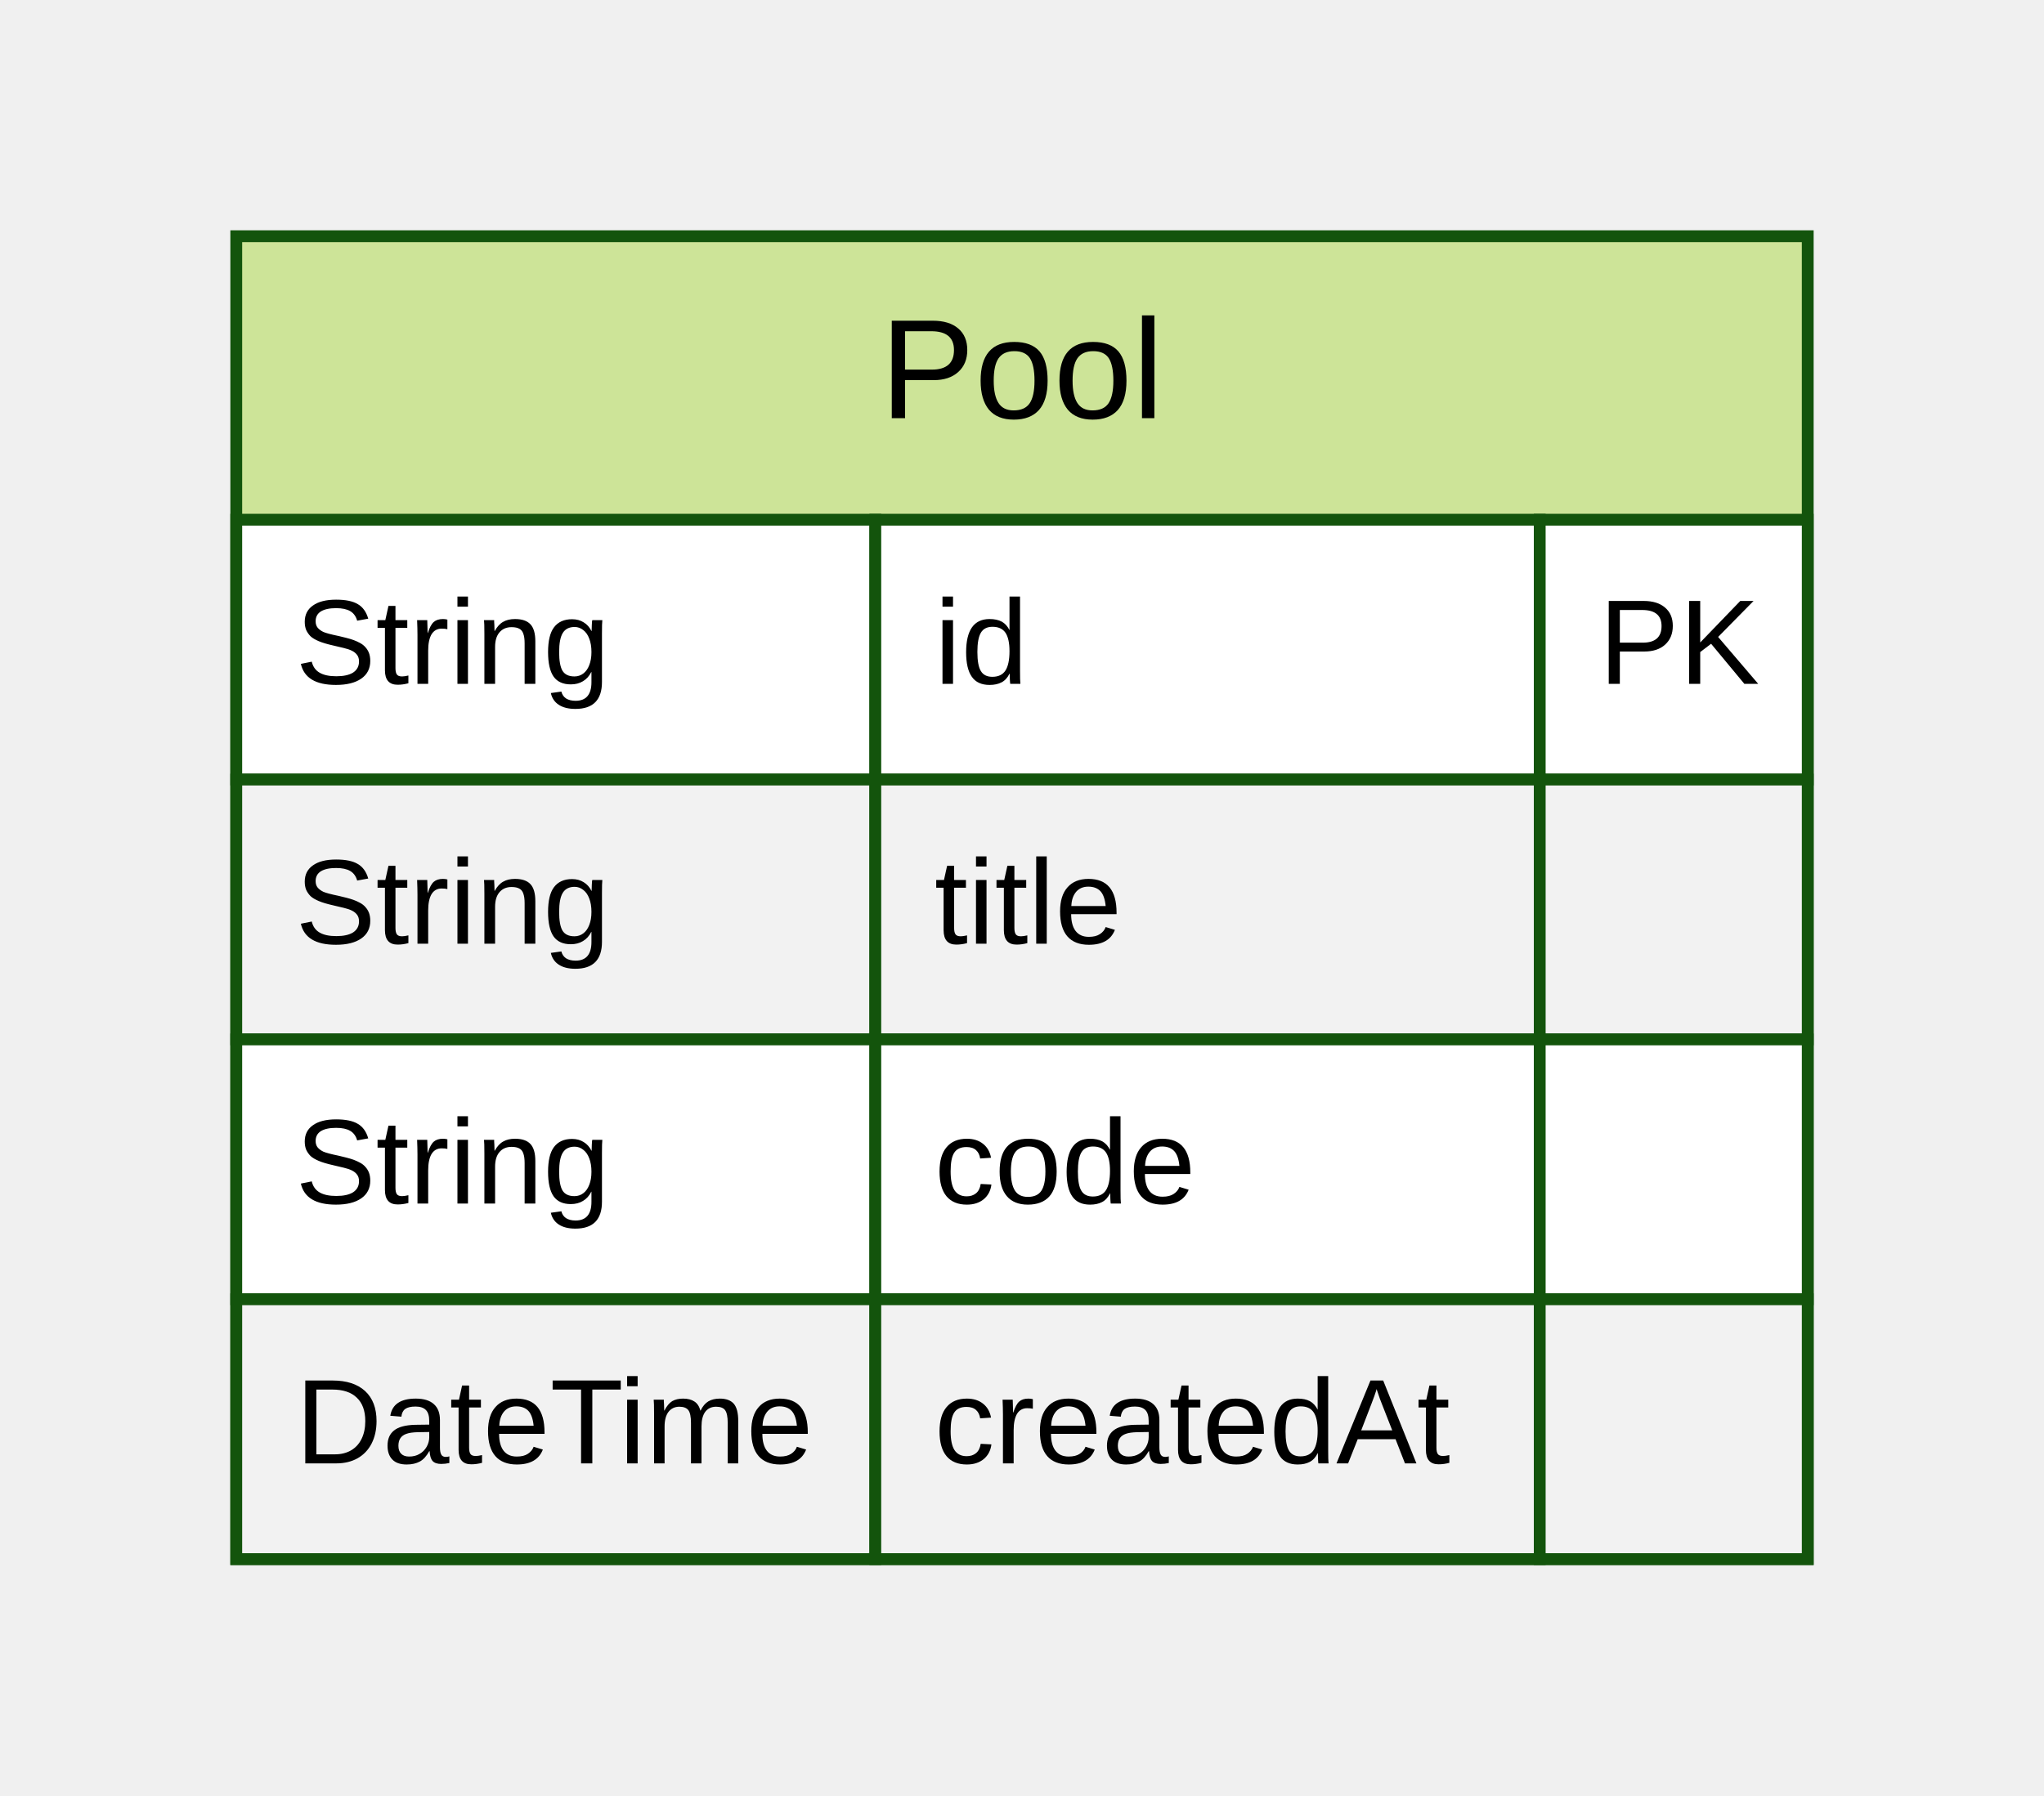
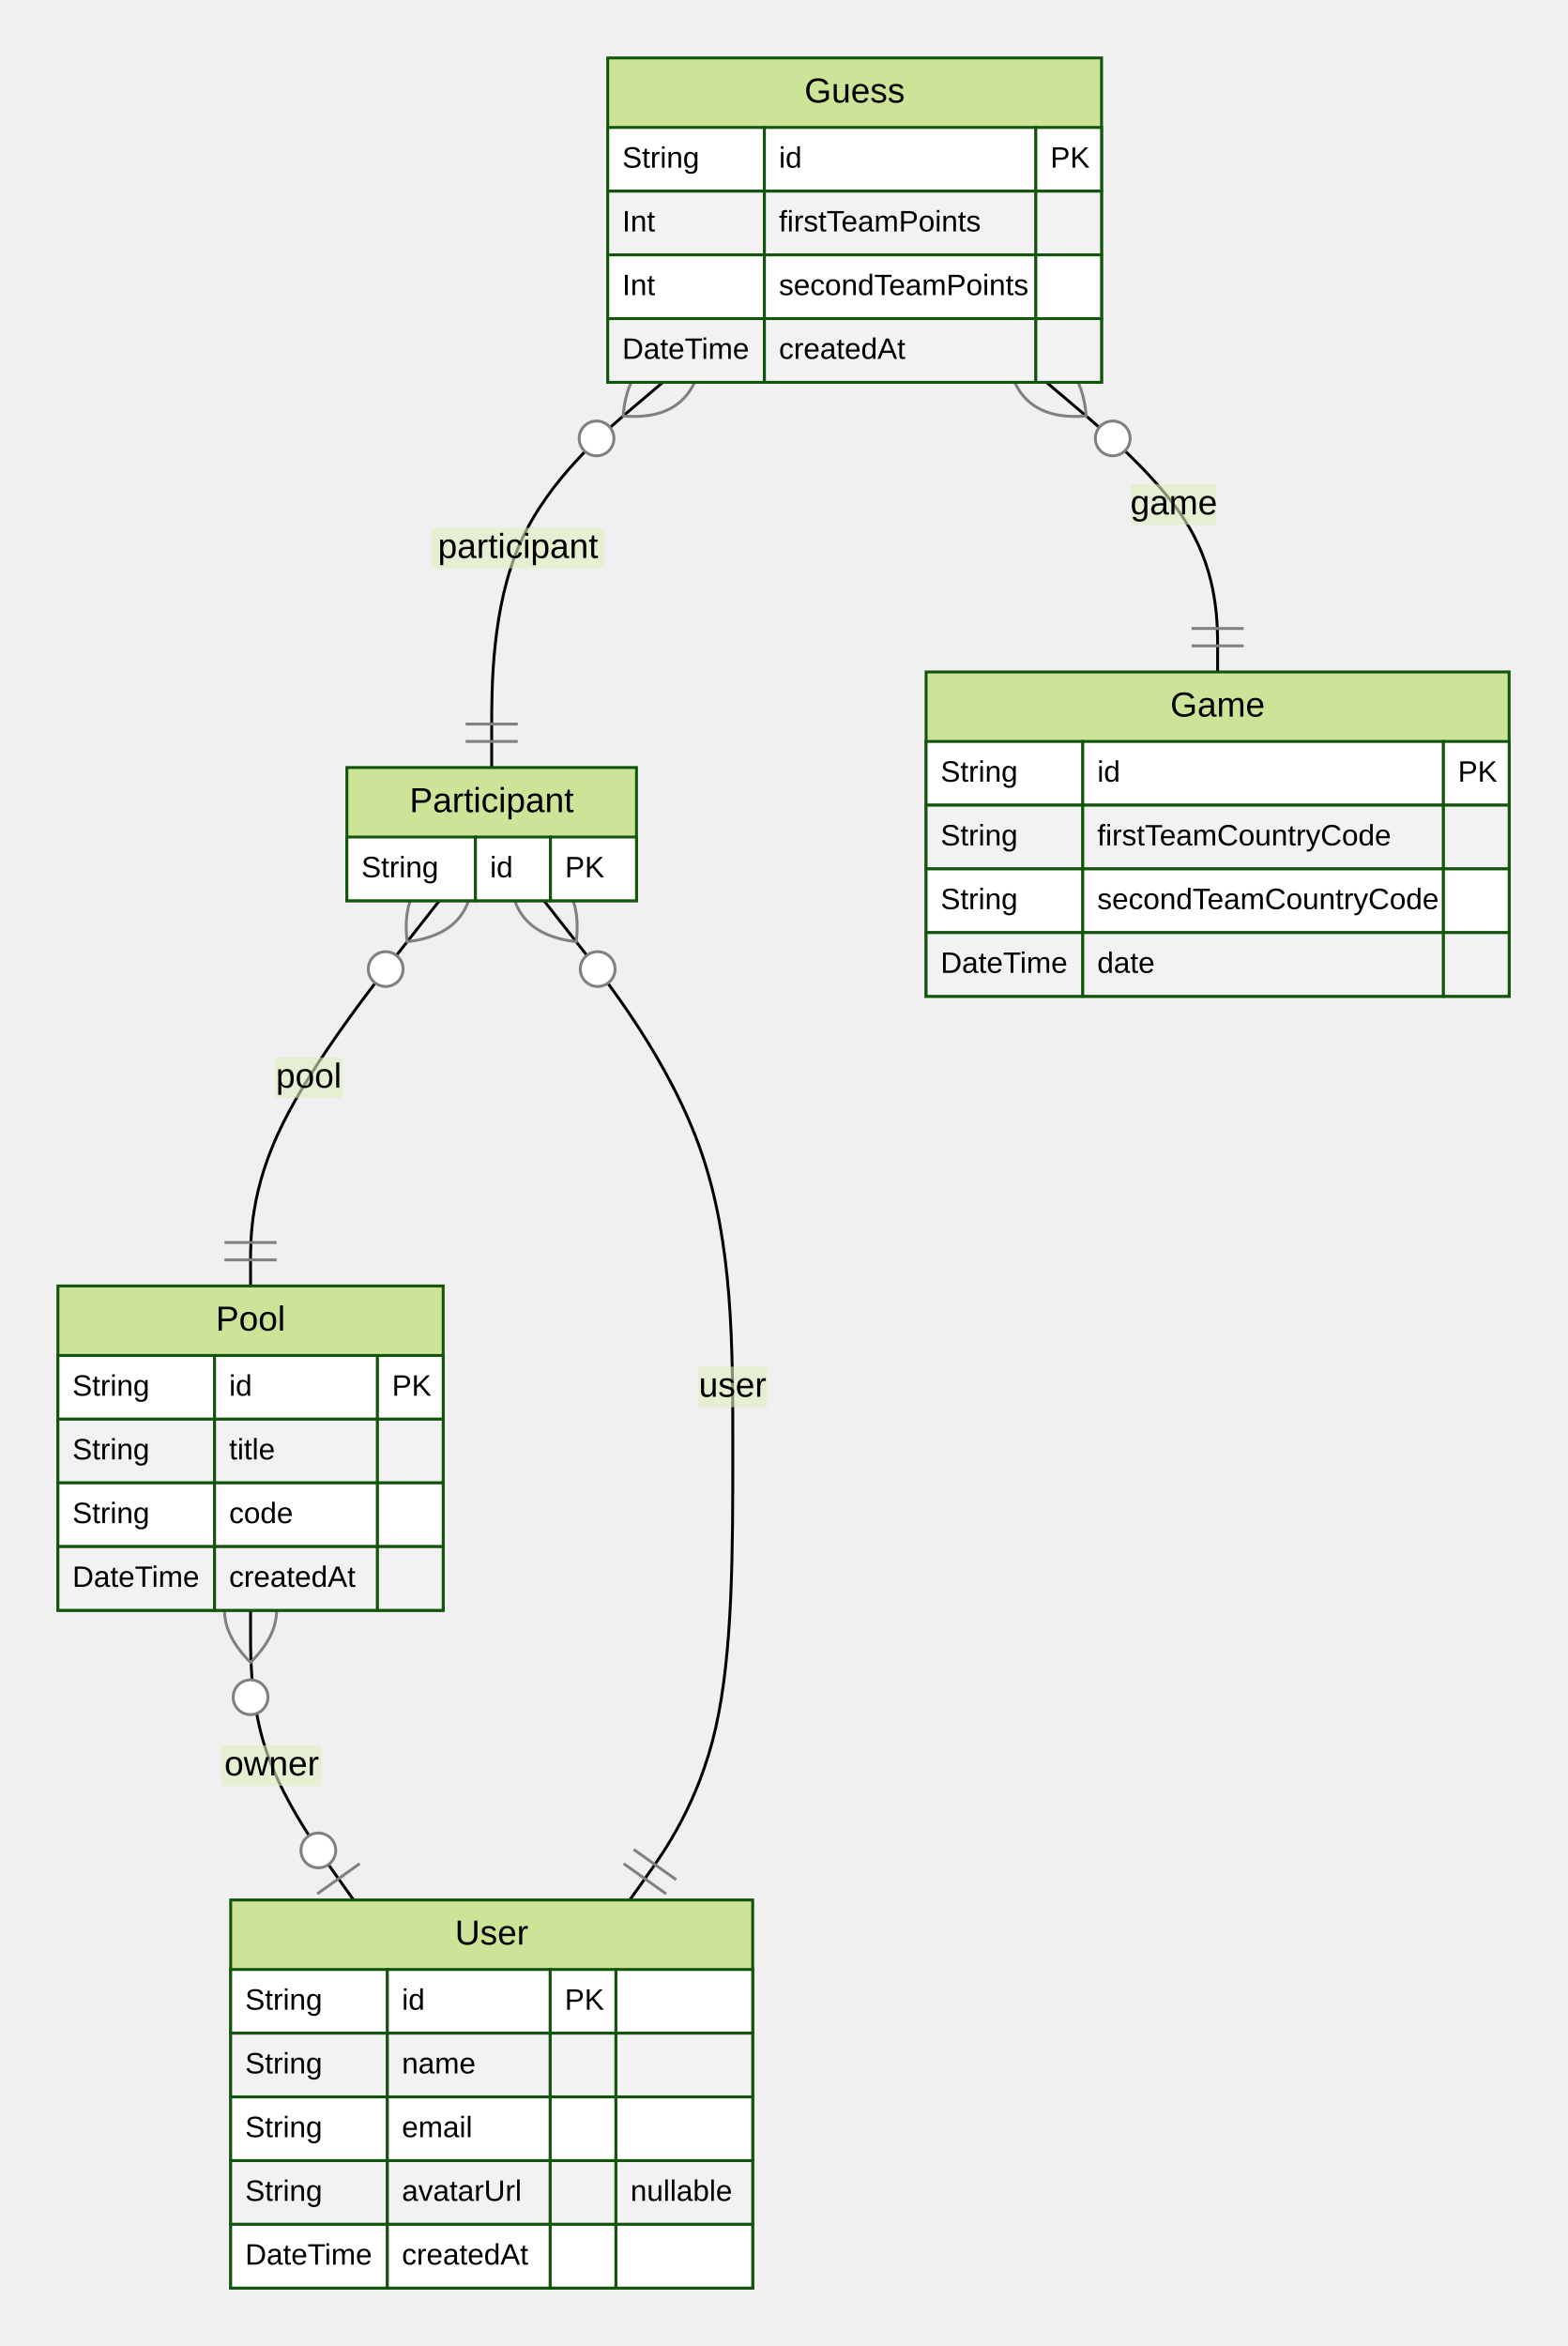
- <svg xmlns="http://www.w3.org/2000/svg" aria-labelledby="chart-title-mermaid-0 chart-desc-mermaid-0" role="img" viewBox="0 0 173.026 152" style="max-width: 173.026px; background-color: white;" width="100%" id="mermaid-0">
+ <svg xmlns="http://www.w3.org/2000/svg" aria-labelledby="chart-title-mermaid-0 chart-desc-mermaid-0" role="img" viewBox="0 0 541.082 810" style="max-width: 541.082px; background-color: white;" width="100%" id="mermaid-0">
  <style>#mermaid-0 {font-family:"trebuchet ms",verdana,arial,sans-serif;font-size:16px;fill:#000000;}#mermaid-0 .error-icon{fill:#552222;}#mermaid-0 .error-text{fill:#552222;stroke:#552222;}#mermaid-0 .edge-thickness-normal{stroke-width:2px;}#mermaid-0 .edge-thickness-thick{stroke-width:3.5px;}#mermaid-0 .edge-pattern-solid{stroke-dasharray:0;}#mermaid-0 .edge-pattern-dashed{stroke-dasharray:3;}#mermaid-0 .edge-pattern-dotted{stroke-dasharray:2;}#mermaid-0 .marker{fill:#000000;stroke:#000000;}#mermaid-0 .marker.cross{stroke:#000000;}#mermaid-0 svg{font-family:"trebuchet ms",verdana,arial,sans-serif;font-size:16px;}#mermaid-0 .entityBox{fill:#cde498;stroke:#13540c;}#mermaid-0 .attributeBoxOdd{fill:#ffffff;stroke:#13540c;}#mermaid-0 .attributeBoxEven{fill:#f2f2f2;stroke:#13540c;}#mermaid-0 .relationshipLabelBox{fill:hsl(78.158, 58.462%, 84.51%);opacity:0.7;background-color:hsl(78.158, 58.462%, 84.51%);}#mermaid-0 .relationshipLabelBox rect{opacity:0.5;}#mermaid-0 .relationshipLine{stroke:#000000;}#mermaid-0 :root{--mermaid-font-family:"trebuchet ms",verdana,arial,sans-serif;}</style>
  <g />
  <defs>
    <marker orient="auto" markerHeight="18" markerWidth="18" refY="9" refX="0" id="ONLY_ONE_START">
      <path d="M9,0 L9,18 M15,0 L15,18" fill="none" stroke="gray" />
    </marker>
  </defs>
  <defs>
    <marker orient="auto" markerHeight="18" markerWidth="18" refY="9" refX="18" id="ONLY_ONE_END">
      <path d="M3,0 L3,18 M9,0 L9,18" fill="none" stroke="gray" />
    </marker>
  </defs>
  <defs>
    <marker orient="auto" markerHeight="18" markerWidth="30" refY="9" refX="0" id="ZERO_OR_ONE_START">
      <circle r="6" cy="9" cx="21" fill="white" stroke="gray" />
      <path d="M9,0 L9,18" fill="none" stroke="gray" />
    </marker>
  </defs>
  <defs>
    <marker orient="auto" markerHeight="18" markerWidth="30" refY="9" refX="30" id="ZERO_OR_ONE_END">
      <circle r="6" cy="9" cx="9" fill="white" stroke="gray" />
      <path d="M21,0 L21,18" fill="none" stroke="gray" />
    </marker>
  </defs>
  <defs>
    <marker orient="auto" markerHeight="36" markerWidth="45" refY="18" refX="18" id="ONE_OR_MORE_START">
      <path d="M0,18 Q 18,0 36,18 Q 18,36 0,18 M42,9 L42,27" fill="none" stroke="gray" />
    </marker>
  </defs>
  <defs>
    <marker orient="auto" markerHeight="36" markerWidth="45" refY="18" refX="27" id="ONE_OR_MORE_END">
      <path d="M3,9 L3,27 M9,18 Q27,0 45,18 Q27,36 9,18" fill="none" stroke="gray" />
    </marker>
  </defs>
  <defs>
    <marker orient="auto" markerHeight="36" markerWidth="57" refY="18" refX="18" id="ZERO_OR_MORE_START">
      <circle r="6" cy="18" cx="48" fill="white" stroke="gray" />
      <path d="M0,18 Q18,0 36,18 Q18,36 0,18" fill="none" stroke="gray" />
    </marker>
  </defs>
  <defs>
    <marker orient="auto" markerHeight="36" markerWidth="57" refY="18" refX="39" id="ZERO_OR_MORE_END">
      <circle r="6" cy="18" cx="9" fill="white" stroke="gray" />
      <path d="M21,18 Q39,0 57,18 Q39,36 21,18" fill="none" stroke="gray" />
    </marker>
  </defs>
-   <g transform="translate(20,20 )" id="Pool">
+   <path marker-start="url(#ZERO_OR_MORE_START)" marker-end="url(#ZERO_OR_ONE_END)" fill="none" stroke="gray" d="M86.513,556L86.513,564.333C86.513,572.667,86.513,589.333,92.443,606C98.373,622.667,110.233,639.333,116.163,647.667L122.093,656" class="er relationshipLine" />
+   <path marker-start="url(#ZERO_OR_MORE_START)" marker-end="url(#ONLY_ONE_END)" fill="none" stroke="gray" d="M187.835,311L198.7,324.833C209.565,338.667,231.296,366.333,242.161,397.833C253.026,429.333,253.026,464.667,253.026,500C253.026,535.333,253.026,570.667,247.096,596.667C241.167,622.667,229.307,639.333,223.377,647.667L217.447,656" class="er relationshipLine" />
+   <path marker-start="url(#ZERO_OR_MORE_START)" marker-end="url(#ONLY_ONE_END)" fill="none" stroke="gray" d="M151.705,311L140.839,324.833C129.974,338.667,108.244,366.333,97.378,388.5C86.513,410.667,86.513,427.333,86.513,435.667L86.513,444" class="er relationshipLine" />
+   <path marker-start="url(#ZERO_OR_MORE_START)" marker-end="url(#ONLY_ONE_END)" fill="none" stroke="gray" d="M361.309,132L371.162,140.333C381.015,148.667,400.72,165.333,410.573,182C420.426,198.667,420.426,215.333,420.426,223.667L420.426,232" class="er relationshipLine" />
+   <path marker-start="url(#ZERO_OR_MORE_START)" marker-end="url(#ONLY_ONE_END)" fill="none" stroke="gray" d="M228.887,132L219.034,140.333C209.181,148.667,189.476,165.333,179.623,187.5C169.77,209.667,169.77,237.333,169.77,251.167L169.77,265" class="er relationshipLine" />
+   <g transform="translate(20,444 )" id="Pool">
    <rect height="112" width="133.026" y="0" x="0" stroke="gray" fill-opacity="100%" fill="honeydew" class="er entityBox" />
    <text transform="translate(66.51321,12)" style="font-family: &quot;trebuchet ms&quot;, verdana, arial, sans-serif;; font-size: 12px" text-anchor="middle" dominant-baseline="middle" y="0" x="0" id="entity-Pool" class="er entityLabel">Pool</text>
    <rect height="22" width="54.096" y="24" x="0" stroke="gray" fill-opacity="100%" fill="honeydew" class="er attributeBoxOdd" />
    <text transform="translate(5,35)" style="font-family: &quot;trebuchet ms&quot;, verdana, arial, sans-serif;; font-size: 10.2px" text-anchor="left" dominant-baseline="middle" y="0" x="0" id="entity-Pool-attr-1-type" class="er entityLabel">String</text>
    <rect height="22" width="56.243" y="24" x="54.096" stroke="gray" fill-opacity="100%" fill="honeydew" class="er attributeBoxOdd" />
    <text transform="translate(59.09555,35)" style="font-family: &quot;trebuchet ms&quot;, verdana, arial, sans-serif;; font-size: 10.2px" text-anchor="left" dominant-baseline="middle" y="0" x="0" id="entity-Pool-attr-1-name" class="er entityLabel">id</text>
    <rect height="22" width="22.688" y="24" x="110.339" stroke="gray" fill-opacity="100%" fill="honeydew" class="er attributeBoxOdd" />
    <text transform="translate(115.3387,35)" style="font-family: &quot;trebuchet ms&quot;, verdana, arial, sans-serif;; font-size: 10.2px" text-anchor="left" dominant-baseline="middle" y="0" x="0" id="entity-Pool-attr-1-key" class="er entityLabel">PK</text>
    <rect height="22" width="54.096" y="46" x="0" stroke="gray" fill-opacity="100%" fill="honeydew" class="er attributeBoxEven" />
    <text transform="translate(5,57)" style="font-family: &quot;trebuchet ms&quot;, verdana, arial, sans-serif;; font-size: 10.2px" text-anchor="left" dominant-baseline="middle" y="0" x="0" id="entity-Pool-attr-2-type" class="er entityLabel">String</text>
    <rect height="22" width="56.243" y="46" x="54.096" stroke="gray" fill-opacity="100%" fill="honeydew" class="er attributeBoxEven" />
    <text transform="translate(59.09555,57)" style="font-family: &quot;trebuchet ms&quot;, verdana, arial, sans-serif;; font-size: 10.2px" text-anchor="left" dominant-baseline="middle" y="0" x="0" id="entity-Pool-attr-2-name" class="er entityLabel">title</text>
    <rect height="22" width="22.688" y="46" x="110.339" stroke="gray" fill-opacity="100%" fill="honeydew" class="er attributeBoxEven" />
    <text transform="translate(115.3387,57)" style="font-family: &quot;trebuchet ms&quot;, verdana, arial, sans-serif;; font-size: 10.2px" text-anchor="left" dominant-baseline="middle" y="0" x="0" id="entity-Pool-attr-2-key" class="er entityLabel" />
    <rect height="22" width="54.096" y="68" x="0" stroke="gray" fill-opacity="100%" fill="honeydew" class="er attributeBoxOdd" />
    <text transform="translate(5,79)" style="font-family: &quot;trebuchet ms&quot;, verdana, arial, sans-serif;; font-size: 10.2px" text-anchor="left" dominant-baseline="middle" y="0" x="0" id="entity-Pool-attr-3-type" class="er entityLabel">String</text>
    <rect height="22" width="56.243" y="68" x="54.096" stroke="gray" fill-opacity="100%" fill="honeydew" class="er attributeBoxOdd" />
    <text transform="translate(59.09555,79)" style="font-family: &quot;trebuchet ms&quot;, verdana, arial, sans-serif;; font-size: 10.2px" text-anchor="left" dominant-baseline="middle" y="0" x="0" id="entity-Pool-attr-3-name" class="er entityLabel">code</text>
    <rect height="22" width="22.688" y="68" x="110.339" stroke="gray" fill-opacity="100%" fill="honeydew" class="er attributeBoxOdd" />
    <text transform="translate(115.3387,79)" style="font-family: &quot;trebuchet ms&quot;, verdana, arial, sans-serif;; font-size: 10.2px" text-anchor="left" dominant-baseline="middle" y="0" x="0" id="entity-Pool-attr-3-key" class="er entityLabel" />
    <rect height="22" width="54.096" y="90" x="0" stroke="gray" fill-opacity="100%" fill="honeydew" class="er attributeBoxEven" />
    <text transform="translate(5,101)" style="font-family: &quot;trebuchet ms&quot;, verdana, arial, sans-serif;; font-size: 10.2px" text-anchor="left" dominant-baseline="middle" y="0" x="0" id="entity-Pool-attr-4-type" class="er entityLabel">DateTime</text>
    <rect height="22" width="56.243" y="90" x="54.096" stroke="gray" fill-opacity="100%" fill="honeydew" class="er attributeBoxEven" />
    <text transform="translate(59.09555,101)" style="font-family: &quot;trebuchet ms&quot;, verdana, arial, sans-serif;; font-size: 10.2px" text-anchor="left" dominant-baseline="middle" y="0" x="0" id="entity-Pool-attr-4-name" class="er entityLabel">createdAt</text>
    <rect height="22" width="22.688" y="90" x="110.339" stroke="gray" fill-opacity="100%" fill="honeydew" class="er attributeBoxEven" />
    <text transform="translate(115.3387,101)" style="font-family: &quot;trebuchet ms&quot;, verdana, arial, sans-serif;; font-size: 10.2px" text-anchor="left" dominant-baseline="middle" y="0" x="0" id="entity-Pool-attr-4-key" class="er entityLabel" />
  </g>
+   <g transform="translate(119.7698,265 )" id="Participant">
+     <rect height="46" width="100" y="0" x="0" stroke="gray" fill-opacity="100%" fill="honeydew" class="er entityBox" />
+     <text transform="translate(50,12)" style="font-family: &quot;trebuchet ms&quot;, verdana, arial, sans-serif;; font-size: 12px" text-anchor="middle" dominant-baseline="middle" y="0" x="0" id="entity-Participant" class="er entityLabel">Participant</text>
+     <rect height="22" width="44.399" y="24" x="0" stroke="gray" fill-opacity="100%" fill="honeydew" class="er attributeBoxOdd" />
+     <text transform="translate(5,35)" style="font-family: &quot;trebuchet ms&quot;, verdana, arial, sans-serif;; font-size: 10.2px" text-anchor="left" dominant-baseline="middle" y="0" x="0" id="entity-Participant-attr-1-type" class="er entityLabel">String</text>
+     <rect height="22" width="25.911" y="24" x="44.399" stroke="gray" fill-opacity="100%" fill="honeydew" class="er attributeBoxOdd" />
+     <text transform="translate(49.39862,35)" style="font-family: &quot;trebuchet ms&quot;, verdana, arial, sans-serif;; font-size: 10.2px" text-anchor="left" dominant-baseline="middle" y="0" x="0" id="entity-Participant-attr-1-name" class="er entityLabel">id</text>
+     <rect height="22" width="29.69" y="24" x="70.31" stroke="gray" fill-opacity="100%" fill="honeydew" class="er attributeBoxOdd" />
+     <text transform="translate(75.30976,35)" style="font-family: &quot;trebuchet ms&quot;, verdana, arial, sans-serif;; font-size: 10.2px" text-anchor="left" dominant-baseline="middle" y="0" x="0" id="entity-Participant-attr-1-key" class="er entityLabel">PK</text>
+   </g>
+   <g transform="translate(79.65034,656 )" id="User">
+     <rect height="134" width="180.239" y="0" x="0" stroke="gray" fill-opacity="100%" fill="honeydew" class="er entityBox" />
+     <text transform="translate(90.11948,12)" style="font-family: &quot;trebuchet ms&quot;, verdana, arial, sans-serif;; font-size: 12px" text-anchor="middle" dominant-baseline="middle" y="0" x="0" id="entity-User" class="er entityLabel">User</text>
+     <rect height="22" width="54.096" y="24" x="0" stroke="gray" fill-opacity="100%" fill="honeydew" class="er attributeBoxOdd" />
+     <text transform="translate(5,35)" style="font-family: &quot;trebuchet ms&quot;, verdana, arial, sans-serif;; font-size: 10.2px" text-anchor="left" dominant-baseline="middle" y="0" x="0" id="entity-User-attr-1-type" class="er entityLabel">String</text>
+     <rect height="22" width="56.243" y="24" x="54.096" stroke="gray" fill-opacity="100%" fill="honeydew" class="er attributeBoxOdd" />
+     <text transform="translate(59.09555,35)" style="font-family: &quot;trebuchet ms&quot;, verdana, arial, sans-serif;; font-size: 10.2px" text-anchor="left" dominant-baseline="middle" y="0" x="0" id="entity-User-attr-1-name" class="er entityLabel">id</text>
+     <rect height="22" width="22.688" y="24" x="110.339" stroke="gray" fill-opacity="100%" fill="honeydew" class="er attributeBoxOdd" />
+     <text transform="translate(115.3387,35)" style="font-family: &quot;trebuchet ms&quot;, verdana, arial, sans-serif;; font-size: 10.2px" text-anchor="left" dominant-baseline="middle" y="0" x="0" id="entity-User-attr-1-key" class="er entityLabel">PK</text>
+     <rect height="22" width="47.213" y="24" x="133.026" stroke="gray" fill-opacity="100%" fill="honeydew" class="er attributeBoxOdd" />
+     <text transform="translate(138.0264,35)" style="font-family: &quot;trebuchet ms&quot;, verdana, arial, sans-serif;; font-size: 10.2px" text-anchor="left" dominant-baseline="middle" y="0" x="0" id="entity-User-attr-1-comment" class="er entityLabel" />
+     <rect height="22" width="54.096" y="46" x="0" stroke="gray" fill-opacity="100%" fill="honeydew" class="er attributeBoxEven" />
+     <text transform="translate(5,57)" style="font-family: &quot;trebuchet ms&quot;, verdana, arial, sans-serif;; font-size: 10.2px" text-anchor="left" dominant-baseline="middle" y="0" x="0" id="entity-User-attr-2-type" class="er entityLabel">String</text>
+     <rect height="22" width="56.243" y="46" x="54.096" stroke="gray" fill-opacity="100%" fill="honeydew" class="er attributeBoxEven" />
+     <text transform="translate(59.09555,57)" style="font-family: &quot;trebuchet ms&quot;, verdana, arial, sans-serif;; font-size: 10.2px" text-anchor="left" dominant-baseline="middle" y="0" x="0" id="entity-User-attr-2-name" class="er entityLabel">name</text>
+     <rect height="22" width="22.688" y="46" x="110.339" stroke="gray" fill-opacity="100%" fill="honeydew" class="er attributeBoxEven" />
+     <text transform="translate(115.3387,57)" style="font-family: &quot;trebuchet ms&quot;, verdana, arial, sans-serif;; font-size: 10.2px" text-anchor="left" dominant-baseline="middle" y="0" x="0" id="entity-User-attr-2-key" class="er entityLabel" />
+     <rect height="22" width="47.213" y="46" x="133.026" stroke="gray" fill-opacity="100%" fill="honeydew" class="er attributeBoxEven" />
+     <text transform="translate(138.0264,57)" style="font-family: &quot;trebuchet ms&quot;, verdana, arial, sans-serif;; font-size: 10.2px" text-anchor="left" dominant-baseline="middle" y="0" x="0" id="entity-User-attr-2-comment" class="er entityLabel" />
+     <rect height="22" width="54.096" y="68" x="0" stroke="gray" fill-opacity="100%" fill="honeydew" class="er attributeBoxOdd" />
+     <text transform="translate(5,79)" style="font-family: &quot;trebuchet ms&quot;, verdana, arial, sans-serif;; font-size: 10.2px" text-anchor="left" dominant-baseline="middle" y="0" x="0" id="entity-User-attr-3-type" class="er entityLabel">String</text>
+     <rect height="22" width="56.243" y="68" x="54.096" stroke="gray" fill-opacity="100%" fill="honeydew" class="er attributeBoxOdd" />
+     <text transform="translate(59.09555,79)" style="font-family: &quot;trebuchet ms&quot;, verdana, arial, sans-serif;; font-size: 10.2px" text-anchor="left" dominant-baseline="middle" y="0" x="0" id="entity-User-attr-3-name" class="er entityLabel">email</text>
+     <rect height="22" width="22.688" y="68" x="110.339" stroke="gray" fill-opacity="100%" fill="honeydew" class="er attributeBoxOdd" />
+     <text transform="translate(115.3387,79)" style="font-family: &quot;trebuchet ms&quot;, verdana, arial, sans-serif;; font-size: 10.2px" text-anchor="left" dominant-baseline="middle" y="0" x="0" id="entity-User-attr-3-key" class="er entityLabel" />
+     <rect height="22" width="47.213" y="68" x="133.026" stroke="gray" fill-opacity="100%" fill="honeydew" class="er attributeBoxOdd" />
+     <text transform="translate(138.0264,79)" style="font-family: &quot;trebuchet ms&quot;, verdana, arial, sans-serif;; font-size: 10.2px" text-anchor="left" dominant-baseline="middle" y="0" x="0" id="entity-User-attr-3-comment" class="er entityLabel" />
+     <rect height="22" width="54.096" y="90" x="0" stroke="gray" fill-opacity="100%" fill="honeydew" class="er attributeBoxEven" />
+     <text transform="translate(5,101)" style="font-family: &quot;trebuchet ms&quot;, verdana, arial, sans-serif;; font-size: 10.2px" text-anchor="left" dominant-baseline="middle" y="0" x="0" id="entity-User-attr-4-type" class="er entityLabel">String</text>
+     <rect height="22" width="56.243" y="90" x="54.096" stroke="gray" fill-opacity="100%" fill="honeydew" class="er attributeBoxEven" />
+     <text transform="translate(59.09555,101)" style="font-family: &quot;trebuchet ms&quot;, verdana, arial, sans-serif;; font-size: 10.2px" text-anchor="left" dominant-baseline="middle" y="0" x="0" id="entity-User-attr-4-name" class="er entityLabel">avatarUrl</text>
+     <rect height="22" width="22.688" y="90" x="110.339" stroke="gray" fill-opacity="100%" fill="honeydew" class="er attributeBoxEven" />
+     <text transform="translate(115.3387,101)" style="font-family: &quot;trebuchet ms&quot;, verdana, arial, sans-serif;; font-size: 10.2px" text-anchor="left" dominant-baseline="middle" y="0" x="0" id="entity-User-attr-4-key" class="er entityLabel" />
+     <rect height="22" width="47.213" y="90" x="133.026" stroke="gray" fill-opacity="100%" fill="honeydew" class="er attributeBoxEven" />
+     <text transform="translate(138.0264,101)" style="font-family: &quot;trebuchet ms&quot;, verdana, arial, sans-serif;; font-size: 10.2px" text-anchor="left" dominant-baseline="middle" y="0" x="0" id="entity-User-attr-4-comment" class="er entityLabel">nullable</text>
+     <rect height="22" width="54.096" y="112" x="0" stroke="gray" fill-opacity="100%" fill="honeydew" class="er attributeBoxOdd" />
+     <text transform="translate(5,123)" style="font-family: &quot;trebuchet ms&quot;, verdana, arial, sans-serif;; font-size: 10.2px" text-anchor="left" dominant-baseline="middle" y="0" x="0" id="entity-User-attr-5-type" class="er entityLabel">DateTime</text>
+     <rect height="22" width="56.243" y="112" x="54.096" stroke="gray" fill-opacity="100%" fill="honeydew" class="er attributeBoxOdd" />
+     <text transform="translate(59.09555,123)" style="font-family: &quot;trebuchet ms&quot;, verdana, arial, sans-serif;; font-size: 10.2px" text-anchor="left" dominant-baseline="middle" y="0" x="0" id="entity-User-attr-5-name" class="er entityLabel">createdAt</text>
+     <rect height="22" width="22.688" y="112" x="110.339" stroke="gray" fill-opacity="100%" fill="honeydew" class="er attributeBoxOdd" />
+     <text transform="translate(115.3387,123)" style="font-family: &quot;trebuchet ms&quot;, verdana, arial, sans-serif;; font-size: 10.2px" text-anchor="left" dominant-baseline="middle" y="0" x="0" id="entity-User-attr-5-key" class="er entityLabel" />
+     <rect height="22" width="47.213" y="112" x="133.026" stroke="gray" fill-opacity="100%" fill="honeydew" class="er attributeBoxOdd" />
+     <text transform="translate(138.0264,123)" style="font-family: &quot;trebuchet ms&quot;, verdana, arial, sans-serif;; font-size: 10.2px" text-anchor="left" dominant-baseline="middle" y="0" x="0" id="entity-User-attr-5-comment" class="er entityLabel" />
+   </g>
+   <g transform="translate(319.7698,232 )" id="Game">
+     <rect height="112" width="201.312" y="0" x="0" stroke="gray" fill-opacity="100%" fill="honeydew" class="er entityBox" />
+     <text transform="translate(100.6562,12)" style="font-family: &quot;trebuchet ms&quot;, verdana, arial, sans-serif;; font-size: 12px" text-anchor="middle" dominant-baseline="middle" y="0" x="0" id="entity-Game" class="er entityLabel">Game</text>
+     <rect height="22" width="54.096" y="24" x="0" stroke="gray" fill-opacity="100%" fill="honeydew" class="er attributeBoxOdd" />
+     <text transform="translate(5,35)" style="font-family: &quot;trebuchet ms&quot;, verdana, arial, sans-serif;; font-size: 10.2px" text-anchor="left" dominant-baseline="middle" y="0" x="0" id="entity-Game-attr-1-type" class="er entityLabel">String</text>
+     <rect height="22" width="124.529" y="24" x="54.096" stroke="gray" fill-opacity="100%" fill="honeydew" class="er attributeBoxOdd" />
+     <text transform="translate(59.09555,35)" style="font-family: &quot;trebuchet ms&quot;, verdana, arial, sans-serif;; font-size: 10.2px" text-anchor="left" dominant-baseline="middle" y="0" x="0" id="entity-Game-attr-1-name" class="er entityLabel">id</text>
+     <rect height="22" width="22.688" y="24" x="178.625" stroke="gray" fill-opacity="100%" fill="honeydew" class="er attributeBoxOdd" />
+     <text transform="translate(183.6248,35)" style="font-family: &quot;trebuchet ms&quot;, verdana, arial, sans-serif;; font-size: 10.2px" text-anchor="left" dominant-baseline="middle" y="0" x="0" id="entity-Game-attr-1-key" class="er entityLabel">PK</text>
+     <rect height="22" width="54.096" y="46" x="0" stroke="gray" fill-opacity="100%" fill="honeydew" class="er attributeBoxEven" />
+     <text transform="translate(5,57)" style="font-family: &quot;trebuchet ms&quot;, verdana, arial, sans-serif;; font-size: 10.2px" text-anchor="left" dominant-baseline="middle" y="0" x="0" id="entity-Game-attr-2-type" class="er entityLabel">String</text>
+     <rect height="22" width="124.529" y="46" x="54.096" stroke="gray" fill-opacity="100%" fill="honeydew" class="er attributeBoxEven" />
+     <text transform="translate(59.09555,57)" style="font-family: &quot;trebuchet ms&quot;, verdana, arial, sans-serif;; font-size: 10.2px" text-anchor="left" dominant-baseline="middle" y="0" x="0" id="entity-Game-attr-2-name" class="er entityLabel">firstTeamCountryCode</text>
+     <rect height="22" width="22.688" y="46" x="178.625" stroke="gray" fill-opacity="100%" fill="honeydew" class="er attributeBoxEven" />
+     <text transform="translate(183.6248,57)" style="font-family: &quot;trebuchet ms&quot;, verdana, arial, sans-serif;; font-size: 10.2px" text-anchor="left" dominant-baseline="middle" y="0" x="0" id="entity-Game-attr-2-key" class="er entityLabel" />
+     <rect height="22" width="54.096" y="68" x="0" stroke="gray" fill-opacity="100%" fill="honeydew" class="er attributeBoxOdd" />
+     <text transform="translate(5,79)" style="font-family: &quot;trebuchet ms&quot;, verdana, arial, sans-serif;; font-size: 10.2px" text-anchor="left" dominant-baseline="middle" y="0" x="0" id="entity-Game-attr-3-type" class="er entityLabel">String</text>
+     <rect height="22" width="124.529" y="68" x="54.096" stroke="gray" fill-opacity="100%" fill="honeydew" class="er attributeBoxOdd" />
+     <text transform="translate(59.09555,79)" style="font-family: &quot;trebuchet ms&quot;, verdana, arial, sans-serif;; font-size: 10.2px" text-anchor="left" dominant-baseline="middle" y="0" x="0" id="entity-Game-attr-3-name" class="er entityLabel">secondTeamCountryCode</text>
+     <rect height="22" width="22.688" y="68" x="178.625" stroke="gray" fill-opacity="100%" fill="honeydew" class="er attributeBoxOdd" />
+     <text transform="translate(183.6248,79)" style="font-family: &quot;trebuchet ms&quot;, verdana, arial, sans-serif;; font-size: 10.2px" text-anchor="left" dominant-baseline="middle" y="0" x="0" id="entity-Game-attr-3-key" class="er entityLabel" />
+     <rect height="22" width="54.096" y="90" x="0" stroke="gray" fill-opacity="100%" fill="honeydew" class="er attributeBoxEven" />
+     <text transform="translate(5,101)" style="font-family: &quot;trebuchet ms&quot;, verdana, arial, sans-serif;; font-size: 10.2px" text-anchor="left" dominant-baseline="middle" y="0" x="0" id="entity-Game-attr-4-type" class="er entityLabel">DateTime</text>
+     <rect height="22" width="124.529" y="90" x="54.096" stroke="gray" fill-opacity="100%" fill="honeydew" class="er attributeBoxEven" />
+     <text transform="translate(59.09555,101)" style="font-family: &quot;trebuchet ms&quot;, verdana, arial, sans-serif;; font-size: 10.2px" text-anchor="left" dominant-baseline="middle" y="0" x="0" id="entity-Game-attr-4-name" class="er entityLabel">date</text>
+     <rect height="22" width="22.688" y="90" x="178.625" stroke="gray" fill-opacity="100%" fill="honeydew" class="er attributeBoxEven" />
+     <text transform="translate(183.6248,101)" style="font-family: &quot;trebuchet ms&quot;, verdana, arial, sans-serif;; font-size: 10.2px" text-anchor="left" dominant-baseline="middle" y="0" x="0" id="entity-Game-attr-4-key" class="er entityLabel" />
+   </g>
+   <g transform="translate(209.8457,20 )" id="Guess">
+     <rect height="112" width="170.504" y="0" x="0" stroke="gray" fill-opacity="100%" fill="honeydew" class="er entityBox" />
+     <text transform="translate(85.2522,12)" style="font-family: &quot;trebuchet ms&quot;, verdana, arial, sans-serif;; font-size: 12px" text-anchor="middle" dominant-baseline="middle" y="0" x="0" id="entity-Guess" class="er entityLabel">Guess</text>
+     <rect height="22" width="54.096" y="24" x="0" stroke="gray" fill-opacity="100%" fill="honeydew" class="er attributeBoxOdd" />
+     <text transform="translate(5,35)" style="font-family: &quot;trebuchet ms&quot;, verdana, arial, sans-serif;; font-size: 10.2px" text-anchor="left" dominant-baseline="middle" y="0" x="0" id="entity-Guess-attr-1-type" class="er entityLabel">String</text>
+     <rect height="22" width="93.721" y="24" x="54.096" stroke="gray" fill-opacity="100%" fill="honeydew" class="er attributeBoxOdd" />
+     <text transform="translate(59.09555,35)" style="font-family: &quot;trebuchet ms&quot;, verdana, arial, sans-serif;; font-size: 10.2px" text-anchor="left" dominant-baseline="middle" y="0" x="0" id="entity-Guess-attr-1-name" class="er entityLabel">id</text>
+     <rect height="22" width="22.688" y="24" x="147.817" stroke="gray" fill-opacity="100%" fill="honeydew" class="er attributeBoxOdd" />
+     <text transform="translate(152.8167,35)" style="font-family: &quot;trebuchet ms&quot;, verdana, arial, sans-serif;; font-size: 10.2px" text-anchor="left" dominant-baseline="middle" y="0" x="0" id="entity-Guess-attr-1-key" class="er entityLabel">PK</text>
+     <rect height="22" width="54.096" y="46" x="0" stroke="gray" fill-opacity="100%" fill="honeydew" class="er attributeBoxEven" />
+     <text transform="translate(5,57)" style="font-family: &quot;trebuchet ms&quot;, verdana, arial, sans-serif;; font-size: 10.2px" text-anchor="left" dominant-baseline="middle" y="0" x="0" id="entity-Guess-attr-2-type" class="er entityLabel">Int</text>
+     <rect height="22" width="93.721" y="46" x="54.096" stroke="gray" fill-opacity="100%" fill="honeydew" class="er attributeBoxEven" />
+     <text transform="translate(59.09555,57)" style="font-family: &quot;trebuchet ms&quot;, verdana, arial, sans-serif;; font-size: 10.2px" text-anchor="left" dominant-baseline="middle" y="0" x="0" id="entity-Guess-attr-2-name" class="er entityLabel">firstTeamPoints</text>
+     <rect height="22" width="22.688" y="46" x="147.817" stroke="gray" fill-opacity="100%" fill="honeydew" class="er attributeBoxEven" />
+     <text transform="translate(152.8167,57)" style="font-family: &quot;trebuchet ms&quot;, verdana, arial, sans-serif;; font-size: 10.2px" text-anchor="left" dominant-baseline="middle" y="0" x="0" id="entity-Guess-attr-2-key" class="er entityLabel" />
+     <rect height="22" width="54.096" y="68" x="0" stroke="gray" fill-opacity="100%" fill="honeydew" class="er attributeBoxOdd" />
+     <text transform="translate(5,79)" style="font-family: &quot;trebuchet ms&quot;, verdana, arial, sans-serif;; font-size: 10.2px" text-anchor="left" dominant-baseline="middle" y="0" x="0" id="entity-Guess-attr-3-type" class="er entityLabel">Int</text>
+     <rect height="22" width="93.721" y="68" x="54.096" stroke="gray" fill-opacity="100%" fill="honeydew" class="er attributeBoxOdd" />
+     <text transform="translate(59.09555,79)" style="font-family: &quot;trebuchet ms&quot;, verdana, arial, sans-serif;; font-size: 10.2px" text-anchor="left" dominant-baseline="middle" y="0" x="0" id="entity-Guess-attr-3-name" class="er entityLabel">secondTeamPoints</text>
+     <rect height="22" width="22.688" y="68" x="147.817" stroke="gray" fill-opacity="100%" fill="honeydew" class="er attributeBoxOdd" />
+     <text transform="translate(152.8167,79)" style="font-family: &quot;trebuchet ms&quot;, verdana, arial, sans-serif;; font-size: 10.2px" text-anchor="left" dominant-baseline="middle" y="0" x="0" id="entity-Guess-attr-3-key" class="er entityLabel" />
+     <rect height="22" width="54.096" y="90" x="0" stroke="gray" fill-opacity="100%" fill="honeydew" class="er attributeBoxEven" />
+     <text transform="translate(5,101)" style="font-family: &quot;trebuchet ms&quot;, verdana, arial, sans-serif;; font-size: 10.2px" text-anchor="left" dominant-baseline="middle" y="0" x="0" id="entity-Guess-attr-4-type" class="er entityLabel">DateTime</text>
+     <rect height="22" width="93.721" y="90" x="54.096" stroke="gray" fill-opacity="100%" fill="honeydew" class="er attributeBoxEven" />
+     <text transform="translate(59.09555,101)" style="font-family: &quot;trebuchet ms&quot;, verdana, arial, sans-serif;; font-size: 10.2px" text-anchor="left" dominant-baseline="middle" y="0" x="0" id="entity-Guess-attr-4-name" class="er entityLabel">createdAt</text>
+     <rect height="22" width="22.688" y="90" x="147.817" stroke="gray" fill-opacity="100%" fill="honeydew" class="er attributeBoxEven" />
+     <text transform="translate(152.8167,101)" style="font-family: &quot;trebuchet ms&quot;, verdana, arial, sans-serif;; font-size: 10.2px" text-anchor="left" dominant-baseline="middle" y="0" x="0" id="entity-Guess-attr-4-key" class="er entityLabel" />
+   </g>
+   <rect fill-opacity="85%" fill="white" height="14" width="34.471" y="602.592" x="76.574" class="er relationshipLabelBox" />
+   <text style="font-family: &quot;trebuchet ms&quot;, verdana, arial, sans-serif;; font-size: 12px" dominant-baseline="middle" text-anchor="middle" y="609.592" x="93.81" id="rel1" class="er relationshipLabel">owner</text>
+   <rect fill-opacity="85%" fill="white" height="14" width="23.959" y="471.862" x="240.96" class="er relationshipLabelBox" />
+   <text style="font-family: &quot;trebuchet ms&quot;, verdana, arial, sans-serif;; font-size: 12px" dominant-baseline="middle" text-anchor="middle" y="478.862" x="252.94" id="rel2" class="er relationshipLabel">user</text>
+   <rect fill-opacity="85%" fill="white" height="14" width="23.564" y="365.133" x="94.824" class="er relationshipLabelBox" />
+   <text style="font-family: &quot;trebuchet ms&quot;, verdana, arial, sans-serif;; font-size: 12px" dominant-baseline="middle" text-anchor="middle" y="372.133" x="106.606" id="rel3" class="er relationshipLabel">pool</text>
+   <rect fill-opacity="85%" fill="white" height="14" width="29.289" y="167.222" x="390.665" class="er relationshipLabelBox" />
+   <text style="font-family: &quot;trebuchet ms&quot;, verdana, arial, sans-serif;; font-size: 12px" dominant-baseline="middle" text-anchor="middle" y="174.222" x="405.31" id="rel4" class="er relationshipLabel">game</text>
+   <rect fill-opacity="85%" fill="white" height="14" width="59.744" y="182.256" x="148.995" class="er relationshipLabelBox" />
+   <text style="font-family: &quot;trebuchet ms&quot;, verdana, arial, sans-serif;; font-size: 12px" dominant-baseline="middle" text-anchor="middle" y="189.256" x="178.867" id="rel5" class="er relationshipLabel">participant</text>
</svg>
